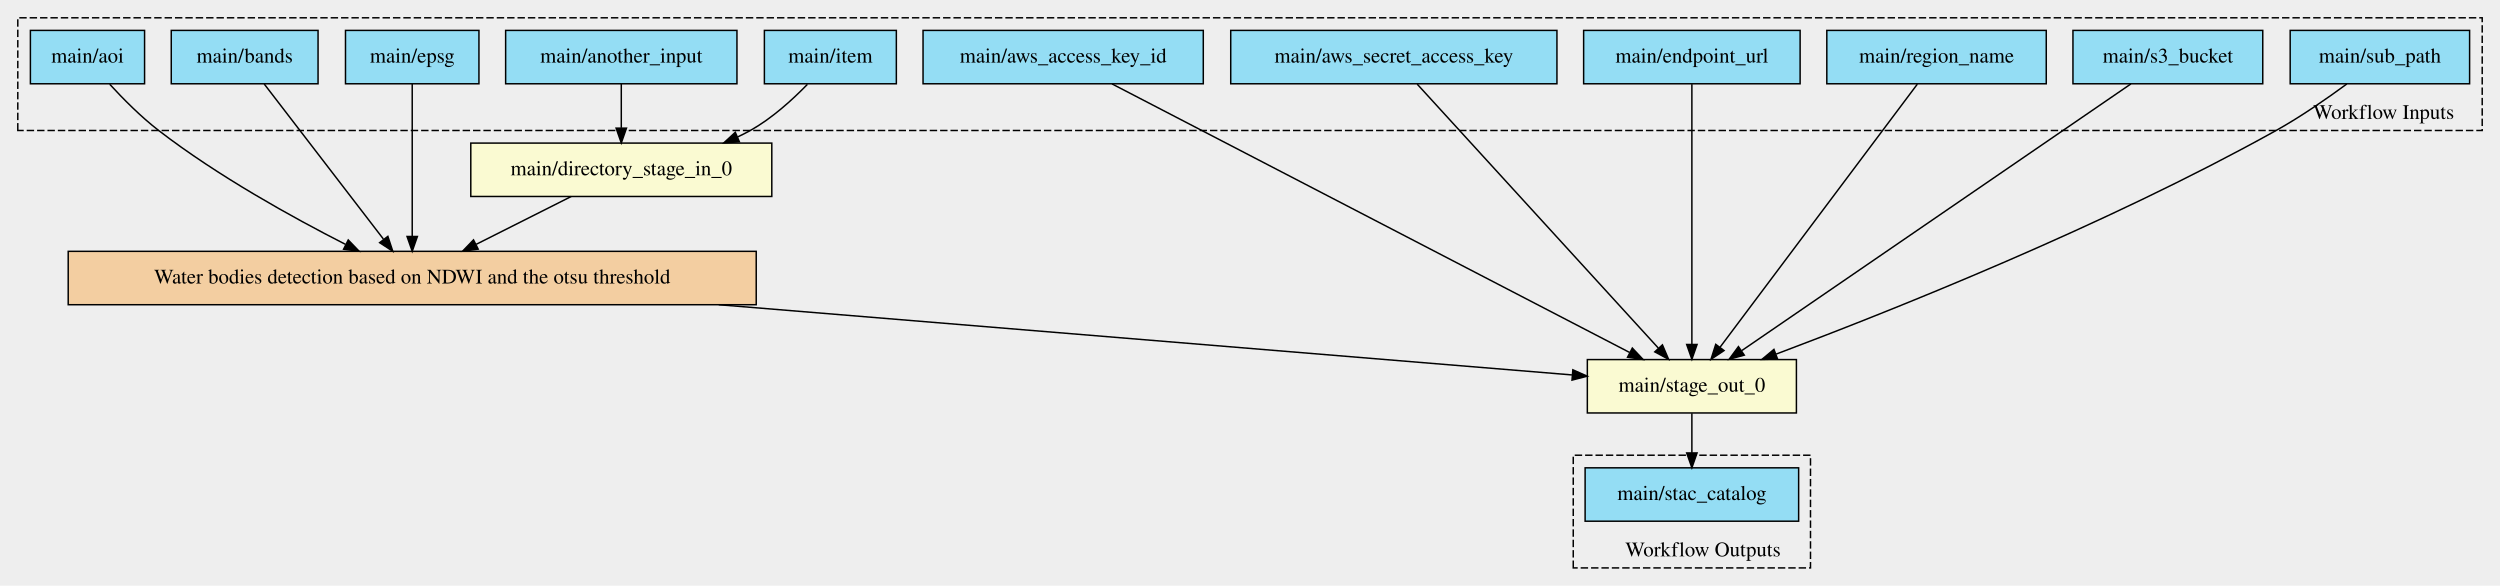
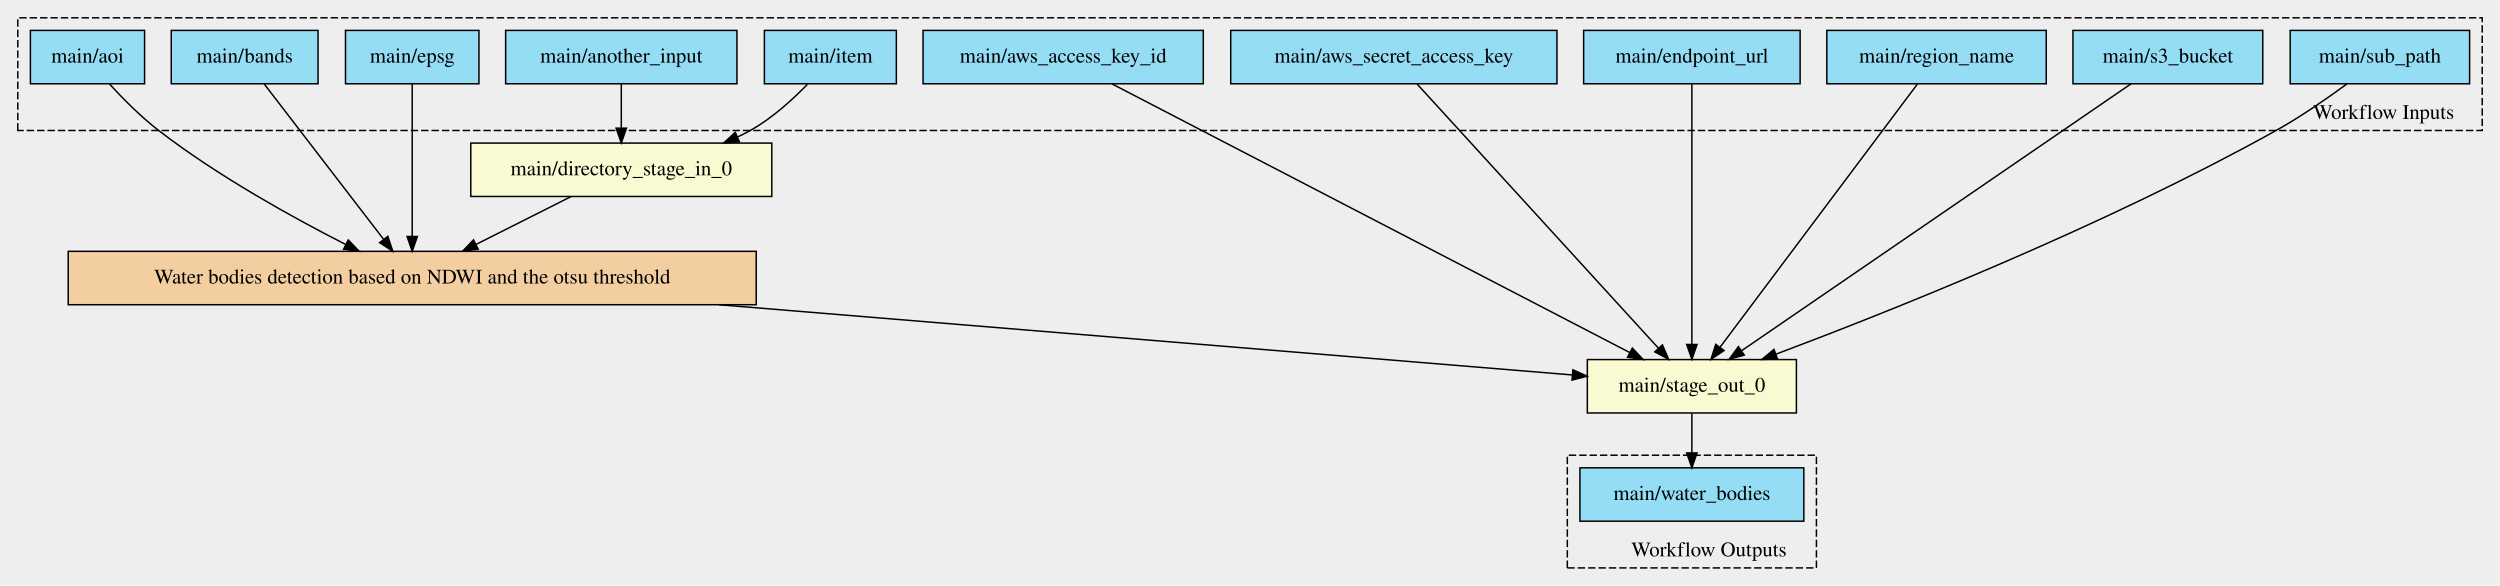
<svg xmlns="http://www.w3.org/2000/svg" width="1686pt" height="395pt" viewBox="0.00 0.00 1686.00 395.00">
  <g id="graph0" class="graph" transform="scale(1 1) rotate(0) translate(4 391)">
    <polygon fill="#eeeeee" stroke="transparent" points="-4,4 -4,-391 1682,-391 1682,4 -4,4" />
    <g id="clust1" class="cluster">
      <polygon fill="#eeeeee" stroke="black" stroke-dasharray="5,2" points="8,-303 8,-379 1670,-379 1670,-303 8,-303" />
      <text text-anchor="middle" x="1603.5" y="-310.8" font-family="Times,serif" font-size="14.00">Workflow Inputs</text>
    </g>
    <g id="clust2" class="cluster">
-       <polygon fill="#eeeeee" stroke="black" stroke-dasharray="5,2" points="1057,-8 1057,-84 1217,-84 1217,-8 1057,-8" />
-       <text text-anchor="middle" x="1144.5" y="-15.8" font-family="Times,serif" font-size="14.00">Workflow Outputs</text>
+       <polygon fill="#eeeeee" stroke="black" stroke-dasharray="5,2" points="1053,-8 1053,-84 1221,-84 1221,-8 1053,-8" />
+       <text text-anchor="middle" x="1148.5" y="-15.8" font-family="Times,serif" font-size="14.00">Workflow Outputs</text>
    </g>
    <g id="node1" class="node">
      <polygon fill="lightgoldenrodyellow" stroke="black" points="313.5,-258.5 313.5,-294.5 516.5,-294.5 516.5,-258.5 313.5,-258.5" />
      <text text-anchor="middle" x="415" y="-272.8" font-family="Times,serif" font-size="14.00">main/directory_stage_in_0</text>
    </g>
    <g id="node2" class="node">
      <polygon fill="#f3cea1" stroke="black" points="42,-185.5 42,-221.5 506,-221.5 506,-185.5 42,-185.5" />
      <text text-anchor="middle" x="274" y="-199.8" font-family="Times,serif" font-size="14.00">Water bodies detection based on NDWI and the otsu threshold</text>
    </g>
    <g id="edge1" class="edge">
      <path fill="none" stroke="black" d="M381.23,-258.49C362.01,-248.82 337.74,-236.6 317.15,-226.23" />
      <polygon fill="black" stroke="black" points="318.49,-222.99 307.99,-221.61 315.34,-229.24 318.49,-222.99" />
    </g>
    <g id="node3" class="node">
      <polygon fill="lightgoldenrodyellow" stroke="black" points="1066.5,-112.5 1066.5,-148.5 1207.5,-148.5 1207.5,-112.5 1066.5,-112.5" />
      <text text-anchor="middle" x="1137" y="-126.8" font-family="Times,serif" font-size="14.00">main/stage_out_0</text>
    </g>
    <g id="edge2" class="edge">
      <path fill="none" stroke="black" d="M480.71,-185.49C665.2,-170.32 925.76,-148.88 1056.11,-138.15" />
      <polygon fill="black" stroke="black" points="1056.73,-141.62 1066.41,-137.31 1056.16,-134.64 1056.73,-141.62" />
    </g>
    <g id="node15" class="node">
-       <polygon fill="#94ddf4" stroke="black" points="1065,-39.5 1065,-75.5 1209,-75.5 1209,-39.5 1065,-39.5" />
-       <text text-anchor="middle" x="1137" y="-53.8" font-family="Times,serif" font-size="14.00">main/stac_catalog</text>
+       <polygon fill="#94ddf4" stroke="black" points="1061.5,-39.5 1061.5,-75.5 1212.5,-75.5 1212.5,-39.5 1061.5,-39.5" />
+       <text text-anchor="middle" x="1137" y="-53.8" font-family="Times,serif" font-size="14.00">main/water_bodies</text>
    </g>
    <g id="edge14" class="edge">
      <path fill="none" stroke="black" d="M1137,-112.31C1137,-104.29 1137,-94.55 1137,-85.57" />
      <polygon fill="black" stroke="black" points="1140.5,-85.53 1137,-75.53 1133.5,-85.53 1140.5,-85.53" />
    </g>
    <g id="node4" class="node">
      <polygon fill="#94ddf4" stroke="black" points="16.5,-334.5 16.5,-370.5 93.5,-370.5 93.5,-334.5 16.5,-334.5" />
      <text text-anchor="middle" x="55" y="-348.8" font-family="Times,serif" font-size="14.00">main/aoi</text>
    </g>
    <g id="edge3" class="edge">
      <path fill="none" stroke="black" d="M69.99,-334.19C78.99,-324.38 90.99,-312.26 103,-303 142.86,-272.28 193.27,-244.39 229,-226.19" />
      <polygon fill="black" stroke="black" points="230.86,-229.18 238.21,-221.55 227.71,-222.92 230.86,-229.18" />
    </g>
    <g id="node5" class="node">
      <polygon fill="#94ddf4" stroke="black" points="111.5,-334.5 111.5,-370.5 210.5,-370.5 210.5,-334.5 111.5,-334.5" />
      <text text-anchor="middle" x="161" y="-348.8" font-family="Times,serif" font-size="14.00">main/bands</text>
    </g>
    <g id="edge4" class="edge">
      <path fill="none" stroke="black" d="M174.18,-334.35C194,-308.57 231.59,-259.67 254.56,-229.79" />
      <polygon fill="black" stroke="black" points="257.58,-231.6 260.9,-221.54 252.03,-227.34 257.58,-231.6" />
    </g>
    <g id="node6" class="node">
      <polygon fill="#94ddf4" stroke="black" points="229,-334.5 229,-370.5 319,-370.5 319,-334.5 229,-334.5" />
      <text text-anchor="middle" x="274" y="-348.8" font-family="Times,serif" font-size="14.00">main/epsg</text>
    </g>
    <g id="edge5" class="edge">
      <path fill="none" stroke="black" d="M274,-334.35C274,-309.12 274,-261.76 274,-231.74" />
      <polygon fill="black" stroke="black" points="277.5,-231.54 274,-221.54 270.5,-231.54 277.5,-231.54" />
    </g>
    <g id="node7" class="node">
      <polygon fill="#94ddf4" stroke="black" points="337,-334.5 337,-370.5 493,-370.5 493,-334.5 337,-334.5" />
      <text text-anchor="middle" x="415" y="-348.8" font-family="Times,serif" font-size="14.00">main/another_input</text>
    </g>
    <g id="edge6" class="edge">
      <path fill="none" stroke="black" d="M415,-334.34C415,-325.56 415,-314.66 415,-304.77" />
      <polygon fill="black" stroke="black" points="418.5,-304.57 415,-294.57 411.5,-304.57 418.5,-304.57" />
    </g>
    <g id="node8" class="node">
      <polygon fill="#94ddf4" stroke="black" points="511.5,-334.5 511.5,-370.5 600.5,-370.5 600.5,-334.5 511.5,-334.5" />
      <text text-anchor="middle" x="556" y="-348.8" font-family="Times,serif" font-size="14.00">main/item</text>
    </g>
    <g id="edge7" class="edge">
      <path fill="none" stroke="black" d="M540.49,-334.09C530.43,-323.74 516.53,-311.1 502,-303 499.27,-301.48 496.44,-300.04 493.54,-298.68" />
      <polygon fill="black" stroke="black" points="494.66,-295.35 484.09,-294.6 491.89,-301.78 494.66,-295.35" />
    </g>
    <g id="node9" class="node">
      <polygon fill="#94ddf4" stroke="black" points="618.5,-334.5 618.5,-370.5 807.5,-370.5 807.5,-334.5 618.5,-334.5" />
      <text text-anchor="middle" x="713" y="-348.8" font-family="Times,serif" font-size="14.00">main/aws_access_key_id</text>
    </g>
    <g id="edge8" class="edge">
      <path fill="none" stroke="black" d="M745.92,-334.42C822.15,-294.86 1010.73,-197.02 1095.07,-153.26" />
      <polygon fill="black" stroke="black" points="1096.84,-156.28 1104.1,-148.57 1093.61,-150.07 1096.84,-156.28" />
    </g>
    <g id="node10" class="node">
      <polygon fill="#94ddf4" stroke="black" points="826,-334.5 826,-370.5 1046,-370.5 1046,-334.5 826,-334.5" />
      <text text-anchor="middle" x="936" y="-348.8" font-family="Times,serif" font-size="14.00">main/aws_secret_access_key</text>
    </g>
    <g id="edge9" class="edge">
      <path fill="none" stroke="black" d="M951.77,-334.24C987.22,-295.44 1073.28,-201.24 1114.4,-156.23" />
      <polygon fill="black" stroke="black" points="1117.14,-158.43 1121.3,-148.68 1111.97,-153.7 1117.14,-158.43" />
    </g>
    <g id="node11" class="node">
      <polygon fill="#94ddf4" stroke="black" points="1064,-334.5 1064,-370.5 1210,-370.5 1210,-334.5 1064,-334.5" />
      <text text-anchor="middle" x="1137" y="-348.8" font-family="Times,serif" font-size="14.00">main/endpoint_url</text>
    </g>
    <g id="edge10" class="edge">
      <path fill="none" stroke="black" d="M1137,-334.24C1137,-296.16 1137,-204.73 1137,-158.8" />
      <polygon fill="black" stroke="black" points="1140.5,-158.68 1137,-148.68 1133.5,-158.68 1140.5,-158.68" />
    </g>
    <g id="node12" class="node">
      <polygon fill="#94ddf4" stroke="black" points="1228,-334.5 1228,-370.5 1376,-370.5 1376,-334.5 1228,-334.5" />
      <text text-anchor="middle" x="1302" y="-348.8" font-family="Times,serif" font-size="14.00">main/region_name</text>
    </g>
    <g id="edge11" class="edge">
      <path fill="none" stroke="black" d="M1289.05,-334.24C1260.08,-295.6 1189.89,-202.02 1155.97,-156.8" />
      <polygon fill="black" stroke="black" points="1158.69,-154.58 1149.89,-148.68 1153.09,-158.78 1158.69,-154.58" />
    </g>
    <g id="node13" class="node">
      <polygon fill="#94ddf4" stroke="black" points="1394,-334.5 1394,-370.5 1522,-370.5 1522,-334.5 1394,-334.5" />
      <text text-anchor="middle" x="1458" y="-348.8" font-family="Times,serif" font-size="14.00">main/s3_bucket</text>
    </g>
    <g id="edge12" class="edge">
      <path fill="none" stroke="black" d="M1433.08,-334.42C1375.96,-295.27 1235.54,-199.03 1170.75,-154.63" />
      <polygon fill="black" stroke="black" points="1172.35,-151.49 1162.13,-148.72 1168.4,-157.26 1172.35,-151.49" />
    </g>
    <g id="node14" class="node">
      <polygon fill="#94ddf4" stroke="black" points="1540.5,-334.5 1540.5,-370.5 1661.5,-370.5 1661.5,-334.5 1540.5,-334.5" />
      <text text-anchor="middle" x="1601" y="-348.8" font-family="Times,serif" font-size="14.00">main/sub_path</text>
    </g>
    <g id="edge13" class="edge">
      <path fill="none" stroke="black" d="M1578.71,-334.39C1565.31,-324.52 1547.66,-312.28 1531,-303 1415.84,-238.85 1271.96,-181.56 1193.86,-152.21" />
      <polygon fill="black" stroke="black" points="1194.8,-148.83 1184.2,-148.6 1192.34,-155.38 1194.8,-148.83" />
    </g>
  </g>
</svg>
